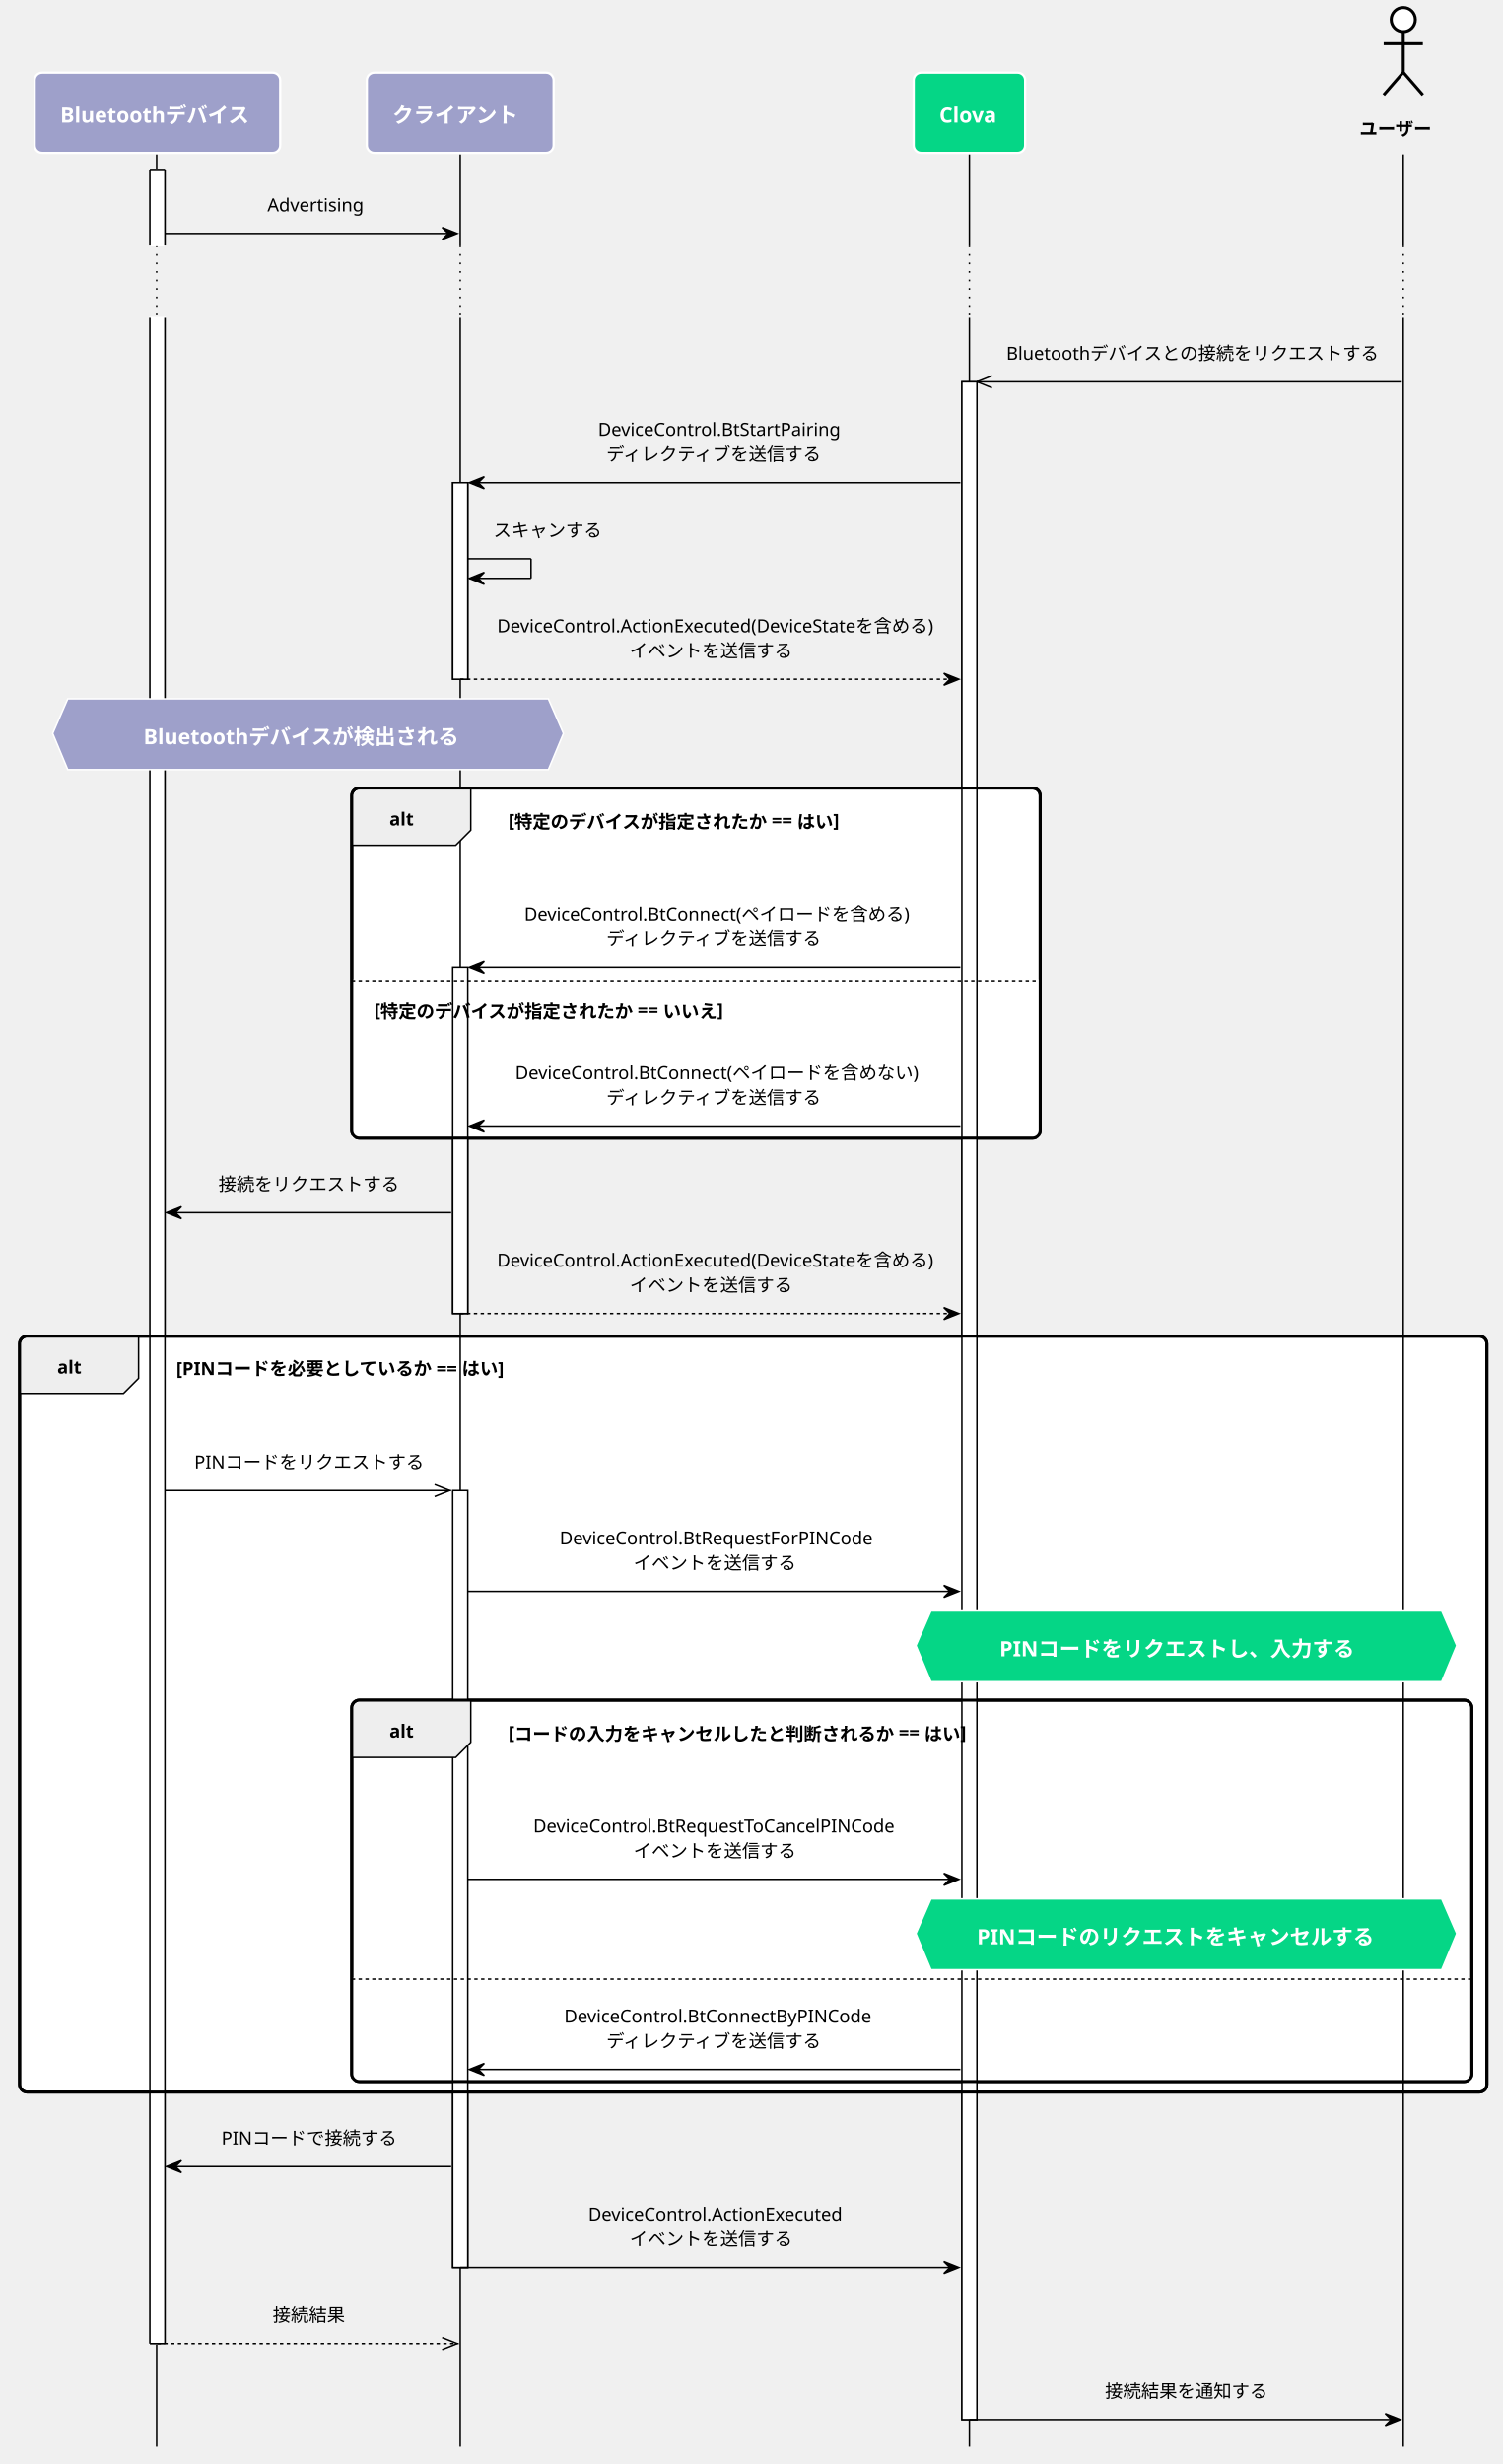
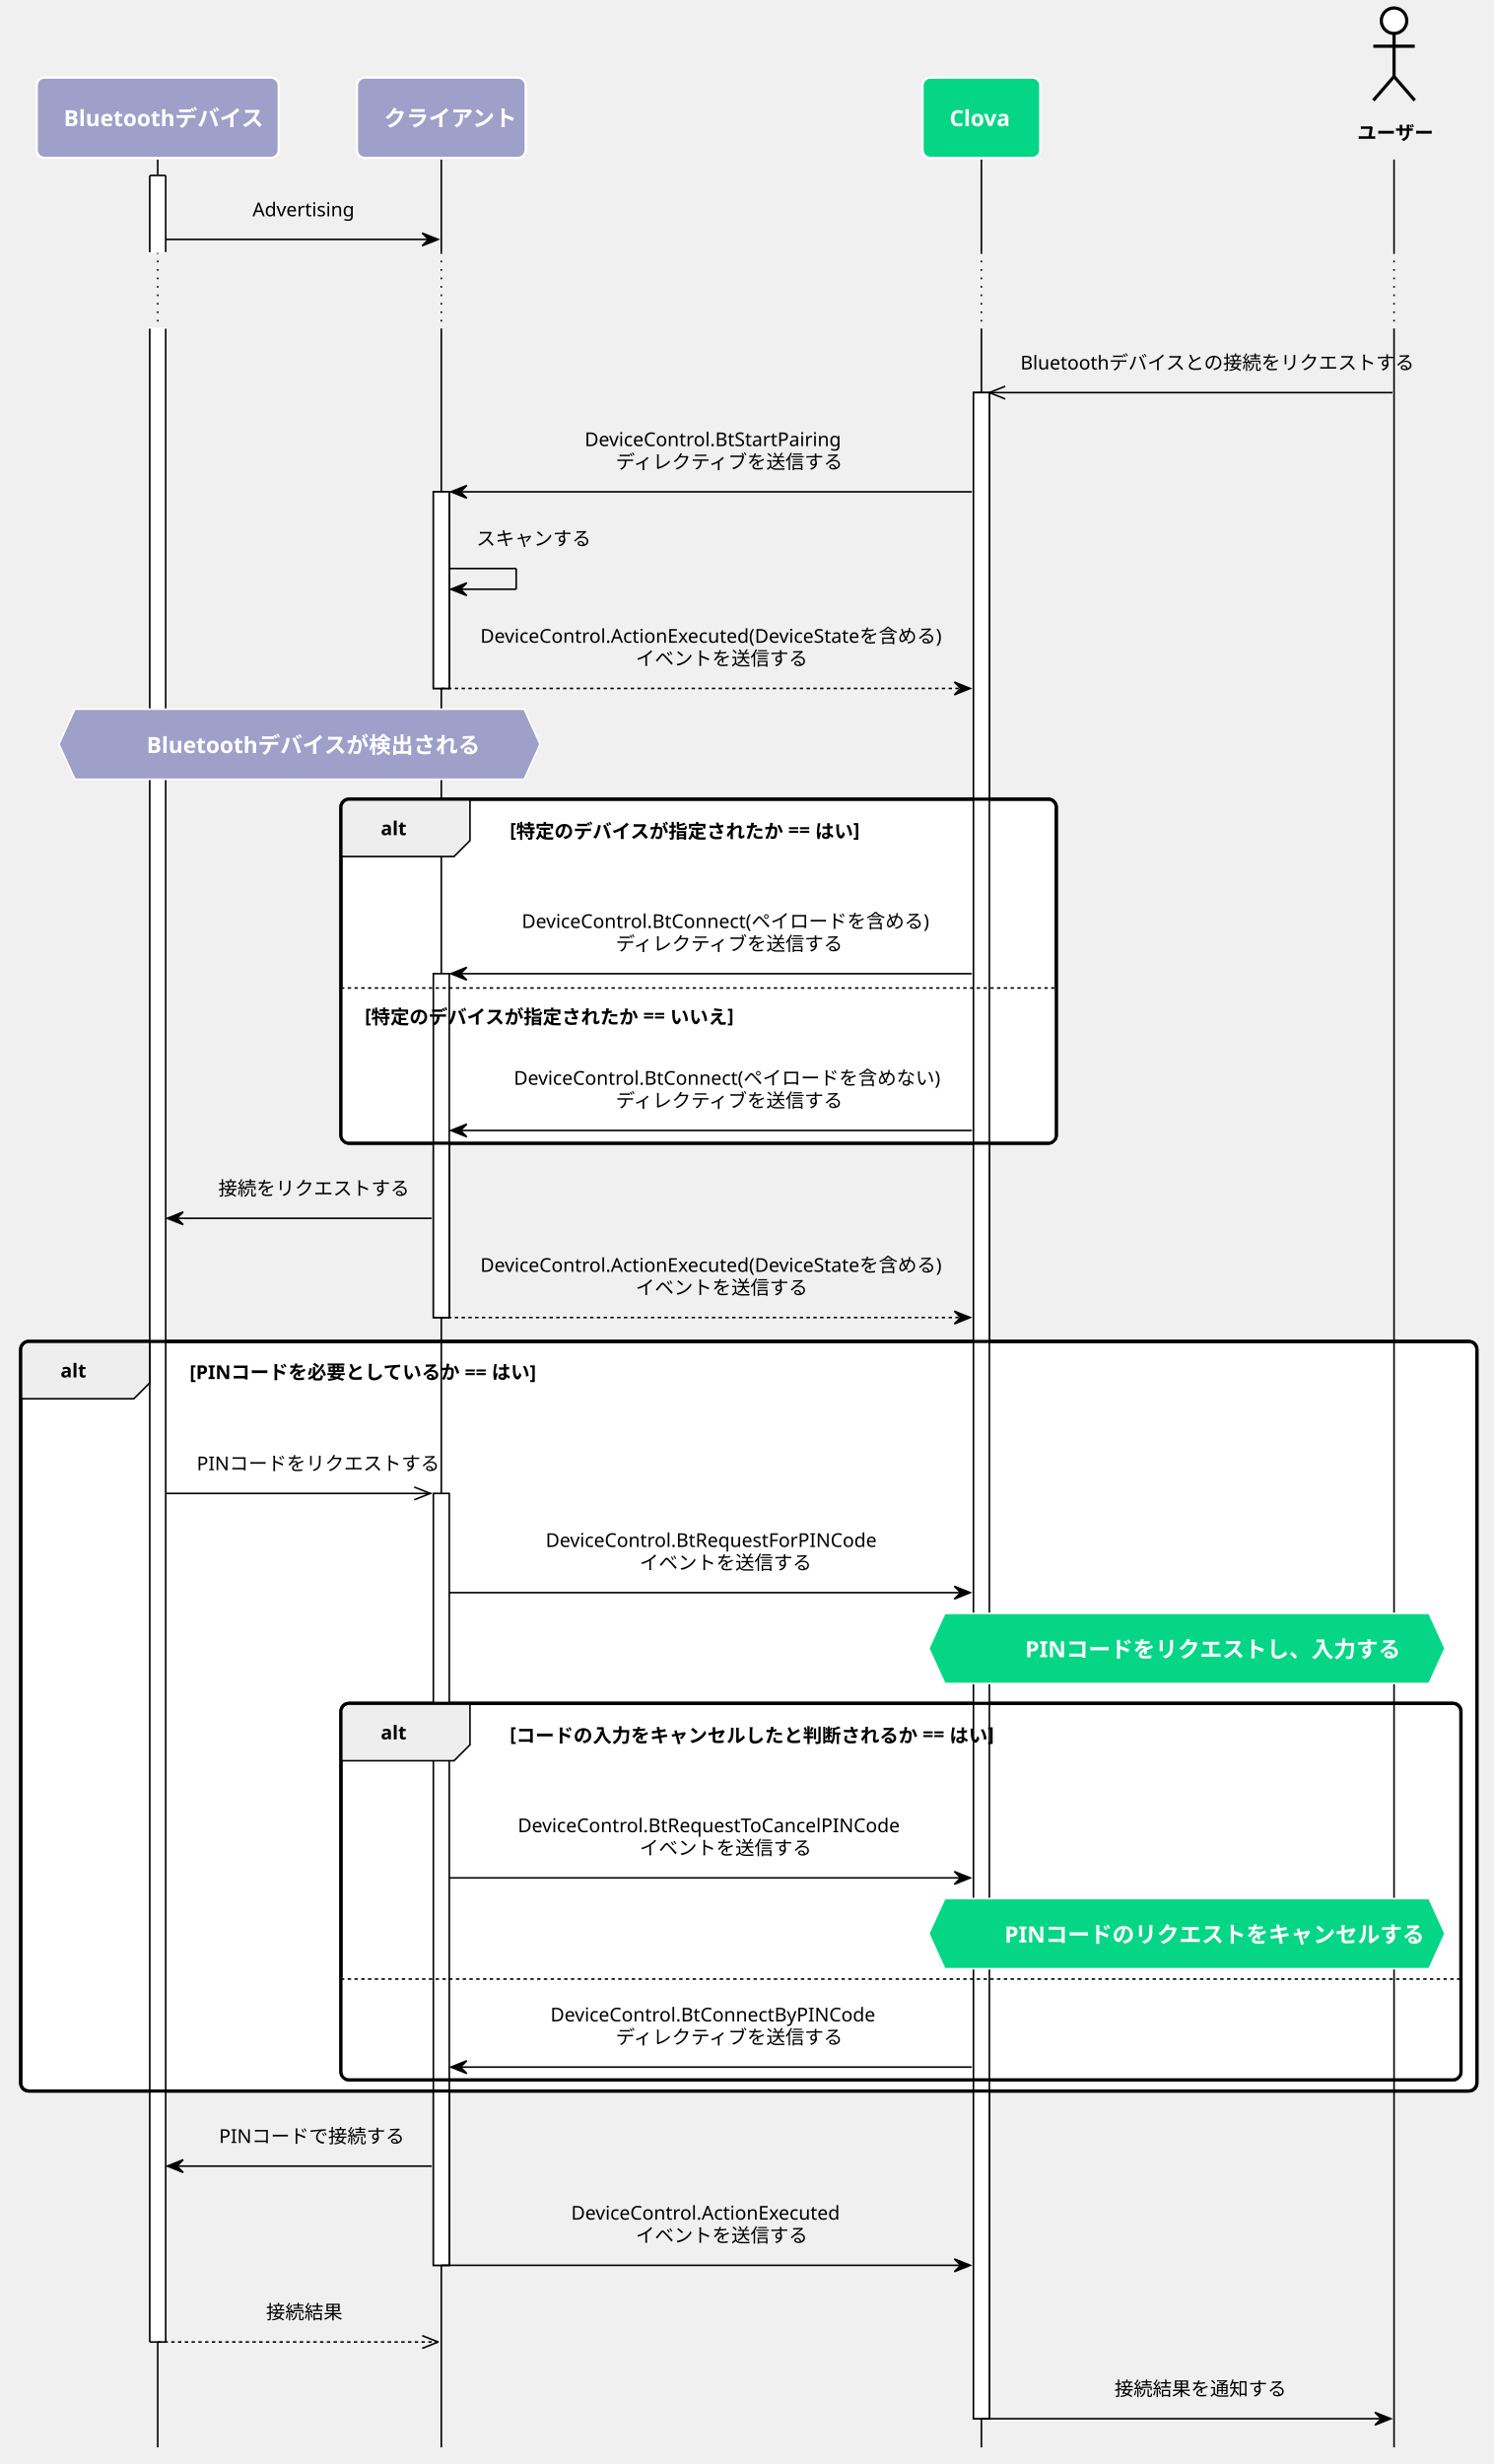
- <svg xmlns="http://www.w3.org/2000/svg" contentScriptType="application/ecmascript" contentStyleType="text/css" height="1448.37px" preserveAspectRatio="none" style="width:883px;height:1448px;" version="1.1" viewBox="0 0 883 1448" width="883.541px" zoomAndPan="magnify">
+ <svg xmlns="http://www.w3.org/2000/svg" contentScriptType="application/ecmascript" contentStyleType="text/css" height="1457.559px" preserveAspectRatio="none" style="width:883px;height:1457px;" version="1.1" viewBox="0 0 883 1457" width="883.769px" zoomAndPan="magnify">
  <defs />
  <g>
-     <rect fill="#FFFFFF" height="44.693" style="stroke: #FFFFFF; stroke-width: 0.885;" width="8.853" x="88.088" y="99.582" />
-     <line style="stroke: #000000; stroke-width: 0.885;" x1="88.088" x2="88.088" y1="99.582" y2="144.275" />
-     <line style="stroke: #000000; stroke-width: 0.885;" x1="96.942" x2="96.942" y1="99.582" y2="144.275" />
-     <line style="stroke: #000000; stroke-width: 0.885;" x1="88.088" x2="96.942" y1="99.582" y2="99.582" />
-     <rect fill="#FFFFFF" height="1190.429" style="stroke: #FFFFFF; stroke-width: 0.885;" width="8.853" x="88.088" y="186.77" />
-     <line style="stroke: #000000; stroke-width: 0.885;" x1="88.088" x2="88.088" y1="186.77" y2="1377.199" />
-     <line style="stroke: #000000; stroke-width: 0.885;" x1="96.942" x2="96.942" y1="186.77" y2="1377.199" />
-     <line style="stroke: #000000; stroke-width: 0.885;" x1="88.088" x2="96.942" y1="1377.199" y2="1377.199" />
-     <rect fill="#FFFFFF" height="115.487" style="stroke: #000000; stroke-width: 0.885;" width="8.853" x="266.036" y="283.665" />
-     <rect fill="#FFFFFF" height="203.528" style="stroke: #000000; stroke-width: 0.885;" width="8.853" x="266.036" y="568.387" />
-     <rect fill="#FFFFFF" height="456.613" style="stroke: #000000; stroke-width: 0.885;" width="8.853" x="266.036" y="875.893" />
-     <rect fill="#FFFFFF" height="1197.511" style="stroke: #000000; stroke-width: 0.885;" width="8.853" x="565.272" y="224.38" />
-     <rect fill="#FFFFFF" height="205.726" rx="4.427" ry="4.427" style="stroke: #000000; stroke-width: 1.771;" width="404.587" x="206.72" y="463.097" />
-     <rect fill="#FFFFFF" height="93.354" style="stroke: none; stroke-width: 0.885;" width="404.587" x="206.72" y="575.469" />
-     <rect fill="#FFFFFF" height="444.219" rx="4.427" ry="4.427" style="stroke: #000000; stroke-width: 1.771;" width="862.294" x="11.509" y="785.195" />
-     <rect fill="#FFFFFF" height="224.094" rx="4.427" ry="4.427" style="stroke: #000000; stroke-width: 1.771;" width="658.229" x="206.72" y="999.123" />
-     <rect fill="#FFFFFF" height="61.055" style="stroke: none; stroke-width: 0.885;" width="658.229" x="206.72" y="1162.161" />
-     <line style="stroke: #000000; stroke-width: 0.885;" x1="92.072" x2="92.072" y1="90.729" y2="144.275" />
-     <line style="stroke: #000000; stroke-width: 0.885; stroke-dasharray: 1.0,4.0;" x1="92.072" x2="92.072" y1="144.275" y2="186.77" />
-     <line style="stroke: #000000; stroke-width: 0.885;" x1="92.072" x2="92.072" y1="186.77" y2="1437.827" />
-     <line style="stroke: #000000; stroke-width: 0.885;" x1="270.463" x2="270.463" y1="90.729" y2="144.275" />
-     <line style="stroke: #000000; stroke-width: 0.885; stroke-dasharray: 1.0,4.0;" x1="270.463" x2="270.463" y1="144.275" y2="186.77" />
-     <line style="stroke: #000000; stroke-width: 0.885;" x1="270.463" x2="270.463" y1="186.77" y2="1437.827" />
-     <line style="stroke: #000000; stroke-width: 0.885;" x1="569.698" x2="569.698" y1="90.729" y2="144.275" />
-     <line style="stroke: #000000; stroke-width: 0.885; stroke-dasharray: 1.0,4.0;" x1="569.698" x2="569.698" y1="144.275" y2="186.77" />
-     <line style="stroke: #000000; stroke-width: 0.885;" x1="569.698" x2="569.698" y1="186.77" y2="1437.827" />
-     <line style="stroke: #000000; stroke-width: 0.885;" x1="824.668" x2="824.668" y1="90.729" y2="144.275" />
-     <line style="stroke: #000000; stroke-width: 0.885; stroke-dasharray: 1.0,4.0;" x1="824.668" x2="824.668" y1="144.275" y2="186.77" />
-     <line style="stroke: #000000; stroke-width: 0.885;" x1="824.668" x2="824.668" y1="186.77" y2="1437.827" />
-     <rect fill="#9EA0CA" height="47.125" rx="4.427" ry="4.427" style="stroke: #FFFFFF; stroke-width: 1.328;" width="144.306" x="20.362" y="42.719" />
-     <text fill="#FFFFFF" font-family="&quot;Malgun Gothic&quot;, sans-serif" font-size="12.394" font-weight="bold" lengthAdjust="spacingAndGlyphs" textLength="114.205" x="35.413" y="72.07">Bluetoothデバイス</text>
-     <rect fill="#9EA0CA" height="47.125" rx="4.427" ry="4.427" style="stroke: #FFFFFF; stroke-width: 1.328;" width="109.779" x="215.573" y="42.719" />
-     <text fill="#FFFFFF" font-family="&quot;Malgun Gothic&quot;, sans-serif" font-size="12.394" font-weight="bold" lengthAdjust="spacingAndGlyphs" textLength="79.678" x="230.624" y="72.07">クライアント</text>
-     <rect fill="#05D686" height="47.125" rx="4.427" ry="4.427" style="stroke: #FFFFFF; stroke-width: 1.328;" width="65.513" x="536.942" y="42.719" />
-     <text fill="#FFFFFF" font-family="&quot;Malgun Gothic&quot;, sans-serif" font-size="12.394" font-weight="bold" lengthAdjust="spacingAndGlyphs" textLength="35.413" x="551.992" y="72.07">Clova</text>
-     <text fill="#000000" font-family="&quot;Malgun Gothic&quot;, sans-serif" font-size="10.624" font-weight="bold" lengthAdjust="spacingAndGlyphs" textLength="46.036" x="798.994" y="79.541">ユーザー</text>
-     <ellipse cx="824.668" cy="11.509" fill="#FFFFFF" rx="7.082" ry="7.082" style="stroke: #000000; stroke-width: 1.771;" />
-     <path d="M824.668,18.591 L824.668,42.495 M813.159,25.674 L836.177,25.674 M824.668,42.495 L813.159,55.775 M824.668,42.495 L836.177,55.775 " fill="none" style="stroke: #000000; stroke-width: 1.771;" />
-     <rect fill="#FFFFFF" height="44.693" style="stroke: #FFFFFF; stroke-width: 0.885;" width="8.853" x="88.088" y="99.582" />
-     <line style="stroke: #000000; stroke-width: 0.885;" x1="88.088" x2="88.088" y1="99.582" y2="144.275" />
-     <line style="stroke: #000000; stroke-width: 0.885;" x1="96.942" x2="96.942" y1="99.582" y2="144.275" />
-     <line style="stroke: #000000; stroke-width: 0.885;" x1="88.088" x2="96.942" y1="99.582" y2="99.582" />
-     <rect fill="#FFFFFF" height="1190.429" style="stroke: #FFFFFF; stroke-width: 0.885;" width="8.853" x="88.088" y="186.77" />
-     <line style="stroke: #000000; stroke-width: 0.885;" x1="88.088" x2="88.088" y1="186.77" y2="1377.199" />
-     <line style="stroke: #000000; stroke-width: 0.885;" x1="96.942" x2="96.942" y1="186.77" y2="1377.199" />
-     <line style="stroke: #000000; stroke-width: 0.885;" x1="88.088" x2="96.942" y1="1377.199" y2="1377.199" />
-     <rect fill="#FFFFFF" height="115.487" style="stroke: #000000; stroke-width: 0.885;" width="8.853" x="266.036" y="283.665" />
-     <rect fill="#FFFFFF" height="203.528" style="stroke: #000000; stroke-width: 0.885;" width="8.853" x="266.036" y="568.387" />
-     <rect fill="#FFFFFF" height="456.613" style="stroke: #000000; stroke-width: 0.885;" width="8.853" x="266.036" y="875.893" />
-     <rect fill="#FFFFFF" height="1197.511" style="stroke: #000000; stroke-width: 0.885;" width="8.853" x="565.272" y="224.38" />
-     <polygon fill="#000000" points="259.839,133.651,268.692,137.192,259.839,140.733,263.38,137.192" style="stroke: #000000; stroke-width: 0.885;" />
-     <line style="stroke: #000000; stroke-width: 0.885;" x1="96.942" x2="265.151" y1="137.192" y2="137.192" />
-     <text fill="#000000" font-family="&quot;Malgun Gothic&quot;, sans-serif" font-size="10.624" lengthAdjust="spacingAndGlyphs" textLength="53.119" x="157.143" y="124.234">Advertising</text>
-     <line style="stroke: #000000; stroke-width: 0.885;" x1="574.125" x2="582.978" y1="224.38" y2="220.839" />
-     <line style="stroke: #000000; stroke-width: 0.885;" x1="574.125" x2="582.978" y1="224.38" y2="227.921" />
-     <line style="stroke: #000000; stroke-width: 0.885;" x1="574.125" x2="823.783" y1="224.38" y2="224.38" />
-     <text fill="#000000" font-family="&quot;Malgun Gothic&quot;, sans-serif" font-size="10.624" lengthAdjust="spacingAndGlyphs" textLength="216.016" x="591.388" y="211.422">Bluetoothデバイスとの接続をリクエストする</text>
-     <polygon fill="#000000" points="284.628,280.123,275.775,283.665,284.628,287.206,281.087,283.665" style="stroke: #000000; stroke-width: 0.885;" />
-     <line style="stroke: #000000; stroke-width: 0.885;" x1="279.316" x2="564.386" y1="283.665" y2="283.665" />
-     <text fill="#000000" font-family="&quot;Malgun Gothic&quot;, sans-serif" font-size="10.624" lengthAdjust="spacingAndGlyphs" textLength="137.223" x="351.469" y="256.115">DeviceControl.BtStartPairing</text>
-     <text fill="#000000" font-family="&quot;Malgun Gothic&quot;, sans-serif" font-size="10.624" lengthAdjust="spacingAndGlyphs" textLength="127.485" x="356.338" y="270.707">ディレクティブを送信する</text>
-     <line style="stroke: #000000; stroke-width: 0.885;" x1="274.889" x2="312.072" y1="328.357" y2="328.357" />
-     <line style="stroke: #000000; stroke-width: 0.885;" x1="312.072" x2="312.072" y1="328.357" y2="339.866" />
-     <line style="stroke: #000000; stroke-width: 0.885;" x1="275.775" x2="312.072" y1="339.866" y2="339.866" />
-     <polygon fill="#000000" points="284.628,336.325,275.775,339.866,284.628,343.408,281.087,339.866" style="stroke: #000000; stroke-width: 0.885;" />
-     <text fill="#000000" font-family="&quot;Malgun Gothic&quot;, sans-serif" font-size="10.624" lengthAdjust="spacingAndGlyphs" textLength="63.742" x="289.94" y="315.399">スキャンする</text>
-     <polygon fill="#000000" points="554.648,395.61,563.501,399.151,554.648,402.692,558.189,399.151" style="stroke: #000000; stroke-width: 0.885;" />
-     <line style="stroke: #000000; stroke-width: 0.885; stroke-dasharray: 2.0,2.0;" x1="270.463" x2="559.96" y1="399.151" y2="399.151" />
-     <text fill="#000000" font-family="&quot;Malgun Gothic&quot;, sans-serif" font-size="10.624" lengthAdjust="spacingAndGlyphs" textLength="251.429" x="292.153" y="371.601">DeviceControl.ActionExecuted(DeviceStateを含める)</text>
-     <text fill="#000000" font-family="&quot;Malgun Gothic&quot;, sans-serif" font-size="10.624" lengthAdjust="spacingAndGlyphs" textLength="95.614" x="370.06" y="386.193">イベントを送信する</text>
-     <polygon fill="#9EA0CA" points="39.839,410.66,322.253,410.66,331.107,431.022,322.253,452.27,39.839,452.27,30.986,431.022,39.839,410.66" style="stroke: #FFFFFF; stroke-width: 0.885;" />
-     <text fill="#FFFFFF" font-family="&quot;Malgun Gothic&quot;, sans-serif" font-size="12.394" font-weight="bold" lengthAdjust="spacingAndGlyphs" textLength="193.883" x="84.326" y="437.355">Bluetoothデバイスが検出される</text>
-     <path d="M211.147,463.097 L276.66,463.097 L276.66,487.885 L267.807,496.739 L206.72,496.739 L206.72,467.523 " fill="#EEEEEE" style="stroke: #000000; stroke-width: 0.885;" />
-     <rect fill="none" height="205.726" rx="4.427" ry="4.427" style="stroke: #000000; stroke-width: 1.771;" width="404.587" x="206.72" y="463.097" />
-     <text fill="#000000" font-family="&quot;Malgun Gothic&quot;, sans-serif" font-size="10.624" font-weight="bold" lengthAdjust="spacingAndGlyphs" textLength="12.394" x="228.853" y="485.093">alt</text>
-     <text fill="#000000" font-family="&quot;Malgun Gothic&quot;, sans-serif" font-size="10.624" font-weight="bold" lengthAdjust="spacingAndGlyphs" textLength="208.934" x="298.793" y="485.978">[特定のデバイスが指定されたか == はい]</text>
-     <polygon fill="#000000" points="284.628,564.845,275.775,568.387,284.628,571.928,281.087,568.387" style="stroke: #000000; stroke-width: 0.885;" />
-     <line style="stroke: #000000; stroke-width: 0.885;" x1="279.316" x2="564.386" y1="568.387" y2="568.387" />
-     <text fill="#000000" font-family="&quot;Malgun Gothic&quot;, sans-serif" font-size="10.624" lengthAdjust="spacingAndGlyphs" textLength="223.984" x="308.089" y="540.837">DeviceControl.BtConnect(ペイロードを含める)</text>
-     <text fill="#000000" font-family="&quot;Malgun Gothic&quot;, sans-serif" font-size="10.624" lengthAdjust="spacingAndGlyphs" textLength="127.485" x="356.338" y="555.429">ディレクティブを送信する</text>
-     <line style="stroke: #000000; stroke-width: 0.885; stroke-dasharray: 2.0,2.0;" x1="206.72" x2="611.308" y1="576.355" y2="576.355" />
-     <text fill="#000000" font-family="&quot;Malgun Gothic&quot;, sans-serif" font-size="10.624" font-weight="bold" lengthAdjust="spacingAndGlyphs" textLength="220.443" x="220" y="597.465">[特定のデバイスが指定されたか == いいえ]</text>
-     <polygon fill="#000000" points="284.628,658.199,275.775,661.74,284.628,665.282,281.087,661.74" style="stroke: #000000; stroke-width: 0.885;" />
-     <line style="stroke: #000000; stroke-width: 0.885;" x1="279.316" x2="564.386" y1="661.74" y2="661.74" />
-     <text fill="#000000" font-family="&quot;Malgun Gothic&quot;, sans-serif" font-size="10.624" lengthAdjust="spacingAndGlyphs" textLength="234.608" x="302.777" y="634.19">DeviceControl.BtConnect(ペイロードを含めない)</text>
-     <text fill="#000000" font-family="&quot;Malgun Gothic&quot;, sans-serif" font-size="10.624" lengthAdjust="spacingAndGlyphs" textLength="127.485" x="356.338" y="648.782">ディレクティブを送信する</text>
-     <polygon fill="#000000" points="106.68,709.089,97.827,712.63,106.68,716.172,103.139,712.63" style="stroke: #000000; stroke-width: 0.885;" />
-     <line style="stroke: #000000; stroke-width: 0.885;" x1="101.368" x2="265.151" y1="712.63" y2="712.63" />
-     <text fill="#000000" font-family="&quot;Malgun Gothic&quot;, sans-serif" font-size="10.624" lengthAdjust="spacingAndGlyphs" textLength="106.237" x="128.37" y="699.672">接続をリクエストする</text>
-     <polygon fill="#000000" points="554.648,768.374,563.501,771.915,554.648,775.456,558.189,771.915" style="stroke: #000000; stroke-width: 0.885;" />
-     <line style="stroke: #000000; stroke-width: 0.885; stroke-dasharray: 2.0,2.0;" x1="270.463" x2="559.96" y1="771.915" y2="771.915" />
-     <text fill="#000000" font-family="&quot;Malgun Gothic&quot;, sans-serif" font-size="10.624" lengthAdjust="spacingAndGlyphs" textLength="251.429" x="292.153" y="744.365">DeviceControl.ActionExecuted(DeviceStateを含める)</text>
-     <text fill="#000000" font-family="&quot;Malgun Gothic&quot;, sans-serif" font-size="10.624" lengthAdjust="spacingAndGlyphs" textLength="95.614" x="370.06" y="758.957">イベントを送信する</text>
-     <path d="M15.936,785.195 L81.449,785.195 L81.449,809.983 L72.596,818.837 L11.509,818.837 L11.509,789.621 " fill="#EEEEEE" style="stroke: #000000; stroke-width: 0.885;" />
-     <rect fill="none" height="444.219" rx="4.427" ry="4.427" style="stroke: #000000; stroke-width: 1.771;" width="862.294" x="11.509" y="785.195" />
-     <text fill="#000000" font-family="&quot;Malgun Gothic&quot;, sans-serif" font-size="10.624" font-weight="bold" lengthAdjust="spacingAndGlyphs" textLength="12.394" x="33.642" y="807.191">alt</text>
-     <text fill="#000000" font-family="&quot;Malgun Gothic&quot;, sans-serif" font-size="10.624" font-weight="bold" lengthAdjust="spacingAndGlyphs" textLength="202.736" x="103.582" y="808.076">[PINコードを必要としているか == はい]</text>
-     <line style="stroke: #000000; stroke-width: 0.885;" x1="264.266" x2="255.412" y1="875.893" y2="872.351" />
-     <line style="stroke: #000000; stroke-width: 0.885;" x1="264.266" x2="255.412" y1="875.893" y2="879.434" />
-     <line style="stroke: #000000; stroke-width: 0.885;" x1="96.942" x2="265.151" y1="875.893" y2="875.893" />
-     <text fill="#000000" font-family="&quot;Malgun Gothic&quot;, sans-serif" font-size="10.624" lengthAdjust="spacingAndGlyphs" textLength="134.567" x="114.205" y="862.934">PINコードをリクエストする</text>
-     <polygon fill="#000000" points="554.648,931.636,563.501,935.177,554.648,938.718,558.189,935.177" style="stroke: #000000; stroke-width: 0.885;" />
-     <line style="stroke: #000000; stroke-width: 0.885;" x1="274.889" x2="559.96" y1="935.177" y2="935.177" />
-     <text fill="#000000" font-family="&quot;Malgun Gothic&quot;, sans-serif" font-size="10.624" lengthAdjust="spacingAndGlyphs" textLength="182.374" x="328.893" y="907.627">DeviceControl.BtRequestForPINCode</text>
-     <text fill="#000000" font-family="&quot;Malgun Gothic&quot;, sans-serif" font-size="10.624" lengthAdjust="spacingAndGlyphs" textLength="95.614" x="372.274" y="922.219">イベントを送信する</text>
-     <polygon fill="#05D686" points="547.123,946.686,847.244,946.686,856.097,967.048,847.244,988.296,547.123,988.296,538.27,967.048,547.123,946.686" style="stroke: #FFFFFF; stroke-width: 0.885;" />
-     <text fill="#FFFFFF" font-family="&quot;Malgun Gothic&quot;, sans-serif" font-size="12.394" font-weight="bold" lengthAdjust="spacingAndGlyphs" textLength="219.557" x="587.404" y="973.381">PINコードをリクエストし、入力する</text>
-     <path d="M211.147,999.123 L276.66,999.123 L276.66,1023.912 L267.807,1032.765 L206.72,1032.765 L206.72,1003.549 " fill="#EEEEEE" style="stroke: #000000; stroke-width: 0.885;" />
-     <rect fill="none" height="224.094" rx="4.427" ry="4.427" style="stroke: #000000; stroke-width: 1.771;" width="658.229" x="206.72" y="999.123" />
-     <text fill="#000000" font-family="&quot;Malgun Gothic&quot;, sans-serif" font-size="10.624" font-weight="bold" lengthAdjust="spacingAndGlyphs" textLength="12.394" x="228.853" y="1021.119">alt</text>
-     <text fill="#000000" font-family="&quot;Malgun Gothic&quot;, sans-serif" font-size="10.624" font-weight="bold" lengthAdjust="spacingAndGlyphs" textLength="289.497" x="298.793" y="1022.004">[コードの入力をキャンセルしたと判断されるか == はい]</text>
-     <polygon fill="#000000" points="554.648,1100.871,563.501,1104.413,554.648,1107.954,558.189,1104.413" style="stroke: #000000; stroke-width: 0.885;" />
-     <line style="stroke: #000000; stroke-width: 0.885;" x1="274.889" x2="559.96" y1="1104.413" y2="1104.413" />
-     <text fill="#000000" font-family="&quot;Malgun Gothic&quot;, sans-serif" font-size="10.624" lengthAdjust="spacingAndGlyphs" textLength="213.36" x="313.4" y="1076.863">DeviceControl.BtRequestToCancelPINCode</text>
-     <text fill="#000000" font-family="&quot;Malgun Gothic&quot;, sans-serif" font-size="10.624" lengthAdjust="spacingAndGlyphs" textLength="95.614" x="372.274" y="1091.455">イベントを送信する</text>
-     <polygon fill="#05D686" points="547.123,1115.922,847.244,1115.922,856.097,1136.284,847.244,1157.531,547.123,1157.531,538.27,1136.284,547.123,1115.922" style="stroke: #FFFFFF; stroke-width: 0.885;" />
-     <text fill="#FFFFFF" font-family="&quot;Malgun Gothic&quot;, sans-serif" font-size="12.394" font-weight="bold" lengthAdjust="spacingAndGlyphs" textLength="246.117" x="574.125" y="1142.617">PINコードのリクエストをキャンセルする</text>
-     <line style="stroke: #000000; stroke-width: 0.885; stroke-dasharray: 2.0,2.0;" x1="206.72" x2="864.95" y1="1163.046" y2="1163.046" />
-     <polygon fill="#000000" points="284.628,1212.593,275.775,1216.134,284.628,1219.675,281.087,1216.134" style="stroke: #000000; stroke-width: 0.885;" />
-     <line style="stroke: #000000; stroke-width: 0.885;" x1="279.316" x2="564.386" y1="1216.134" y2="1216.134" />
-     <text fill="#000000" font-family="&quot;Malgun Gothic&quot;, sans-serif" font-size="10.624" lengthAdjust="spacingAndGlyphs" textLength="177.062" x="331.549" y="1188.584">DeviceControl.BtConnectByPINCode</text>
-     <text fill="#000000" font-family="&quot;Malgun Gothic&quot;, sans-serif" font-size="10.624" lengthAdjust="spacingAndGlyphs" textLength="127.485" x="356.338" y="1203.176">ディレクティブを送信する</text>
-     <polygon fill="#000000" points="106.68,1269.68,97.827,1273.221,106.68,1276.762,103.139,1273.221" style="stroke: #000000; stroke-width: 0.885;" />
-     <line style="stroke: #000000; stroke-width: 0.885;" x1="101.368" x2="265.151" y1="1273.221" y2="1273.221" />
-     <text fill="#000000" font-family="&quot;Malgun Gothic&quot;, sans-serif" font-size="10.624" lengthAdjust="spacingAndGlyphs" textLength="102.696" x="130.141" y="1260.263">PINコードで接続する</text>
-     <polygon fill="#000000" points="554.648,1328.965,563.501,1332.506,554.648,1336.047,558.189,1332.506" style="stroke: #000000; stroke-width: 0.885;" />
-     <line style="stroke: #000000; stroke-width: 0.885;" x1="270.463" x2="559.96" y1="1332.506" y2="1332.506" />
-     <text fill="#000000" font-family="&quot;Malgun Gothic&quot;, sans-serif" font-size="10.624" lengthAdjust="spacingAndGlyphs" textLength="144.306" x="345.714" y="1304.956">DeviceControl.ActionExecuted</text>
-     <text fill="#000000" font-family="&quot;Malgun Gothic&quot;, sans-serif" font-size="10.624" lengthAdjust="spacingAndGlyphs" textLength="95.614" x="370.06" y="1319.548">イベントを送信する</text>
-     <line style="stroke: #000000; stroke-width: 0.885;" x1="268.692" x2="259.839" y1="1377.199" y2="1373.657" />
-     <line style="stroke: #000000; stroke-width: 0.885;" x1="268.692" x2="259.839" y1="1377.199" y2="1380.74" />
-     <line style="stroke: #000000; stroke-width: 0.885; stroke-dasharray: 2.0,2.0;" x1="92.515" x2="269.577" y1="1377.199" y2="1377.199" />
-     <text fill="#000000" font-family="&quot;Malgun Gothic&quot;, sans-serif" font-size="10.624" lengthAdjust="spacingAndGlyphs" textLength="42.495" x="160.241" y="1364.241">接続結果</text>
-     <polygon fill="#000000" points="814.044,1418.35,822.897,1421.891,814.044,1425.432,817.586,1421.891" style="stroke: #000000; stroke-width: 0.885;" />
-     <line style="stroke: #000000; stroke-width: 0.885;" x1="569.698" x2="819.356" y1="1421.891" y2="1421.891" />
-     <text fill="#000000" font-family="&quot;Malgun Gothic&quot;, sans-serif" font-size="10.624" lengthAdjust="spacingAndGlyphs" textLength="95.614" x="649.376" y="1408.933">接続結果を通知する</text>
+     <rect fill="#FFFFFF" height="45.35" style="stroke: #FFFFFF; stroke-width: 0.942;" width="9.422" x="88.565" y="103.765" />
+     <line style="stroke: #000000; stroke-width: 0.942;" x1="88.565" x2="88.565" y1="103.765" y2="149.115" />
+     <line style="stroke: #000000; stroke-width: 0.942;" x1="97.987" x2="97.987" y1="103.765" y2="149.115" />
+     <line style="stroke: #000000; stroke-width: 0.942;" x1="88.565" x2="97.987" y1="103.765" y2="103.765" />
+     <rect fill="#FFFFFF" height="1190.527" style="stroke: #FFFFFF; stroke-width: 0.942;" width="9.422" x="88.565" y="194.34" />
+     <line style="stroke: #000000; stroke-width: 0.942;" x1="88.565" x2="88.565" y1="194.34" y2="1384.867" />
+     <line style="stroke: #000000; stroke-width: 0.942;" x1="97.987" x2="97.987" y1="194.34" y2="1384.867" />
+     <line style="stroke: #000000; stroke-width: 0.942;" x1="88.565" x2="97.987" y1="1384.867" y2="1384.867" />
+     <rect fill="#FFFFFF" height="116.264" style="stroke: #000000; stroke-width: 0.942;" width="9.422" x="256.274" y="290.818" />
+     <rect fill="#FFFFFF" height="203.32" style="stroke: #000000; stroke-width: 0.942;" width="9.422" x="256.274" y="575.752" />
+     <rect fill="#FFFFFF" height="456.429" style="stroke: #000000; stroke-width: 0.942;" width="9.422" x="256.274" y="883.088" />
+     <rect fill="#FFFFFF" height="1198.064" style="stroke: #000000; stroke-width: 0.942;" width="9.422" x="575.674" y="232.153" />
+     <rect fill="#FFFFFF" height="203.446" rx="4.711" ry="4.711" style="stroke: #000000; stroke-width: 1.884;" width="423.041" x="201.627" y="472.553" />
+     <rect fill="#FFFFFF" height="92.709" style="stroke: none; stroke-width: 0.942;" width="423.041" x="201.627" y="583.289" />
+     <rect fill="#FFFFFF" height="443.239" rx="4.711" ry="4.711" style="stroke: #000000; stroke-width: 1.884;" width="861.156" x="12.248" y="793.205" />
+     <rect fill="#FFFFFF" height="222.624" rx="4.711" ry="4.711" style="stroke: #000000; stroke-width: 1.884;" width="662.356" x="201.627" y="1007.224" />
+     <rect fill="#FFFFFF" height="60.55" style="stroke: none; stroke-width: 0.942;" width="662.356" x="201.627" y="1169.298" />
+     <line style="stroke: #000000; stroke-width: 0.942;" x1="93.276" x2="93.276" y1="94.344" y2="149.115" />
+     <line style="stroke: #000000; stroke-width: 0.942; stroke-dasharray: 1.0,4.0;" x1="93.276" x2="93.276" y1="149.115" y2="194.34" />
+     <line style="stroke: #000000; stroke-width: 0.942;" x1="93.276" x2="93.276" y1="194.34" y2="1447.177" />
+     <line style="stroke: #000000; stroke-width: 0.942;" x1="260.985" x2="260.985" y1="94.344" y2="149.115" />
+     <line style="stroke: #000000; stroke-width: 0.942; stroke-dasharray: 1.0,4.0;" x1="260.985" x2="260.985" y1="149.115" y2="194.34" />
+     <line style="stroke: #000000; stroke-width: 0.942;" x1="260.985" x2="260.985" y1="194.34" y2="1447.177" />
+     <line style="stroke: #000000; stroke-width: 0.942;" x1="580.385" x2="580.385" y1="94.344" y2="149.115" />
+     <line style="stroke: #000000; stroke-width: 0.942; stroke-dasharray: 1.0,4.0;" x1="580.385" x2="580.385" y1="149.115" y2="194.34" />
+     <line style="stroke: #000000; stroke-width: 0.942;" x1="580.385" x2="580.385" y1="194.34" y2="1447.177" />
+     <line style="stroke: #000000; stroke-width: 0.942;" x1="824.411" x2="824.411" y1="94.344" y2="149.115" />
+     <line style="stroke: #000000; stroke-width: 0.942; stroke-dasharray: 1.0,4.0;" x1="824.411" x2="824.411" y1="149.115" y2="194.34" />
+     <line style="stroke: #000000; stroke-width: 0.942;" x1="824.411" x2="824.411" y1="194.34" y2="1447.177" />
+     <rect fill="#9EA0CA" height="47.569" rx="4.711" ry="4.711" style="stroke: #FFFFFF; stroke-width: 1.413;" width="143.212" x="21.67" y="45.832" />
+     <text fill="#FFFFFF" font-family="&quot;Malgun Gothic&quot;, sans-serif" font-size="13.191" font-weight="bold" lengthAdjust="spacingAndGlyphs" textLength="111.178" x="37.687" y="74.602">Bluetoothデバイス</text>
+     <rect fill="#9EA0CA" height="47.569" rx="4.711" ry="4.711" style="stroke: #FFFFFF; stroke-width: 1.413;" width="99.871" x="211.049" y="45.832" />
+     <text fill="#FFFFFF" font-family="&quot;Malgun Gothic&quot;, sans-serif" font-size="13.191" font-weight="bold" lengthAdjust="spacingAndGlyphs" textLength="67.837" x="227.066" y="74.602">クライアント</text>
+     <rect fill="#05D686" height="47.569" rx="4.711" ry="4.711" style="stroke: #FFFFFF; stroke-width: 1.413;" width="69.722" x="545.525" y="45.832" />
+     <text fill="#FFFFFF" font-family="&quot;Malgun Gothic&quot;, sans-serif" font-size="13.191" font-weight="bold" lengthAdjust="spacingAndGlyphs" textLength="37.687" x="561.542" y="74.602">Clova</text>
+     <text fill="#000000" font-family="&quot;Malgun Gothic&quot;, sans-serif" font-size="11.306" font-weight="bold" lengthAdjust="spacingAndGlyphs" textLength="37.687" x="802.741" y="82.537">ユーザー</text>
+     <ellipse cx="824.411" cy="12.248" fill="#FFFFFF" rx="7.537" ry="7.537" style="stroke: #000000; stroke-width: 1.884;" />
+     <path d="M824.411,19.786 L824.411,45.225 M812.163,27.323 L836.659,27.323 M824.411,45.225 L812.163,59.358 M824.411,45.225 L836.659,59.358 " fill="none" style="stroke: #000000; stroke-width: 1.884;" />
+     <rect fill="#FFFFFF" height="45.35" style="stroke: #FFFFFF; stroke-width: 0.942;" width="9.422" x="88.565" y="103.765" />
+     <line style="stroke: #000000; stroke-width: 0.942;" x1="88.565" x2="88.565" y1="103.765" y2="149.115" />
+     <line style="stroke: #000000; stroke-width: 0.942;" x1="97.987" x2="97.987" y1="103.765" y2="149.115" />
+     <line style="stroke: #000000; stroke-width: 0.942;" x1="88.565" x2="97.987" y1="103.765" y2="103.765" />
+     <rect fill="#FFFFFF" height="1190.527" style="stroke: #FFFFFF; stroke-width: 0.942;" width="9.422" x="88.565" y="194.34" />
+     <line style="stroke: #000000; stroke-width: 0.942;" x1="88.565" x2="88.565" y1="194.34" y2="1384.867" />
+     <line style="stroke: #000000; stroke-width: 0.942;" x1="97.987" x2="97.987" y1="194.34" y2="1384.867" />
+     <line style="stroke: #000000; stroke-width: 0.942;" x1="88.565" x2="97.987" y1="1384.867" y2="1384.867" />
+     <rect fill="#FFFFFF" height="116.264" style="stroke: #000000; stroke-width: 0.942;" width="9.422" x="256.274" y="290.818" />
+     <rect fill="#FFFFFF" height="203.32" style="stroke: #000000; stroke-width: 0.942;" width="9.422" x="256.274" y="575.752" />
+     <rect fill="#FFFFFF" height="456.429" style="stroke: #000000; stroke-width: 0.942;" width="9.422" x="256.274" y="883.088" />
+     <rect fill="#FFFFFF" height="1198.064" style="stroke: #000000; stroke-width: 0.942;" width="9.422" x="575.674" y="232.153" />
+     <polygon fill="#000000" points="249.679,137.809,259.101,141.578,249.679,145.347,253.447,141.578" style="stroke: #000000; stroke-width: 0.942;" />
+     <line style="stroke: #000000; stroke-width: 0.942;" x1="97.987" x2="255.332" y1="141.578" y2="141.578" />
+     <text fill="#000000" font-family="&quot;Malgun Gothic&quot;, sans-serif" font-size="11.306" lengthAdjust="spacingAndGlyphs" textLength="60.3" x="149.336" y="127.887">Advertising</text>
+     <line style="stroke: #000000; stroke-width: 0.942;" x1="585.096" x2="594.518" y1="232.153" y2="228.384" />
+     <line style="stroke: #000000; stroke-width: 0.942;" x1="585.096" x2="594.518" y1="232.153" y2="235.921" />
+     <line style="stroke: #000000; stroke-width: 0.942;" x1="585.096" x2="823.469" y1="232.153" y2="232.153" />
+     <text fill="#000000" font-family="&quot;Malgun Gothic&quot;, sans-serif" font-size="11.306" lengthAdjust="spacingAndGlyphs" textLength="202.57" x="603.469" y="218.462">Bluetoothデバイスとの接続をリクエストする</text>
+     <polygon fill="#000000" points="276.06,287.05,266.638,290.818,276.06,294.587,272.291,290.818" style="stroke: #000000; stroke-width: 0.942;" />
+     <line style="stroke: #000000; stroke-width: 0.942;" x1="270.407" x2="574.732" y1="290.818" y2="290.818" />
+     <text fill="#000000" font-family="&quot;Malgun Gothic&quot;, sans-serif" font-size="11.306" lengthAdjust="spacingAndGlyphs" textLength="149.807" x="345.782" y="263.812">DeviceControl.BtStartPairing</text>
+     <text fill="#000000" font-family="&quot;Malgun Gothic&quot;, sans-serif" font-size="11.306" lengthAdjust="spacingAndGlyphs" textLength="113.062" x="364.154" y="277.127">ディレクティブを送信する</text>
+     <line style="stroke: #000000; stroke-width: 0.942;" x1="265.696" x2="305.268" y1="336.168" y2="336.168" />
+     <line style="stroke: #000000; stroke-width: 0.942;" x1="305.268" x2="305.268" y1="336.168" y2="348.417" />
+     <line style="stroke: #000000; stroke-width: 0.942;" x1="266.638" x2="305.268" y1="348.417" y2="348.417" />
+     <polygon fill="#000000" points="276.06,344.648,266.638,348.417,276.06,352.185,272.291,348.417" style="stroke: #000000; stroke-width: 0.942;" />
+     <text fill="#000000" font-family="&quot;Malgun Gothic&quot;, sans-serif" font-size="11.306" lengthAdjust="spacingAndGlyphs" textLength="56.531" x="281.713" y="322.477">スキャンする</text>
+     <polygon fill="#000000" points="564.368,403.314,573.79,407.082,564.368,410.851,568.137,407.082" style="stroke: #000000; stroke-width: 0.942;" />
+     <line style="stroke: #000000; stroke-width: 0.942; stroke-dasharray: 2.0,2.0;" x1="260.985" x2="570.021" y1="407.082" y2="407.082" />
+     <text fill="#000000" font-family="&quot;Malgun Gothic&quot;, sans-serif" font-size="11.306" lengthAdjust="spacingAndGlyphs" textLength="268.522" x="284.068" y="380.076">DeviceControl.ActionExecuted(DeviceStateを含める)</text>
+     <text fill="#000000" font-family="&quot;Malgun Gothic&quot;, sans-serif" font-size="11.306" lengthAdjust="spacingAndGlyphs" textLength="84.797" x="375.932" y="393.391">イベントを送信する</text>
+     <polygon fill="#9EA0CA" points="44.283,419.331,309.979,419.331,319.4,440.059,309.979,460.787,44.283,460.787,34.861,440.059,44.283,419.331" style="stroke: #FFFFFF; stroke-width: 0.942;" />
+     <text fill="#FFFFFF" font-family="&quot;Malgun Gothic&quot;, sans-serif" font-size="13.191" font-weight="bold" lengthAdjust="spacingAndGlyphs" textLength="180.899" x="86.681" y="445.274">Bluetoothデバイスが検出される</text>
+     <path d="M206.338,472.553 L277.944,472.553 L277.944,497.05 L268.522,506.472 L201.627,506.472 L201.627,477.264 " fill="#EEEEEE" style="stroke: #000000; stroke-width: 0.942;" />
+     <rect fill="none" height="203.446" rx="4.711" ry="4.711" style="stroke: #000000; stroke-width: 1.884;" width="423.041" x="201.627" y="472.553" />
+     <text fill="#000000" font-family="&quot;Malgun Gothic&quot;, sans-serif" font-size="11.306" font-weight="bold" lengthAdjust="spacingAndGlyphs" textLength="15.075" x="225.182" y="493.848">alt</text>
+     <text fill="#000000" font-family="&quot;Malgun Gothic&quot;, sans-serif" font-size="11.306" font-weight="bold" lengthAdjust="spacingAndGlyphs" textLength="184.668" x="301.499" y="494.79">[特定のデバイスが指定されたか == はい]</text>
+     <polygon fill="#000000" points="276.06,571.983,266.638,575.752,276.06,579.52,272.291,575.752" style="stroke: #000000; stroke-width: 0.942;" />
+     <line style="stroke: #000000; stroke-width: 0.942;" x1="270.407" x2="574.732" y1="575.752" y2="575.752" />
+     <text fill="#000000" font-family="&quot;Malgun Gothic&quot;, sans-serif" font-size="11.306" lengthAdjust="spacingAndGlyphs" textLength="224.24" x="308.565" y="548.745">DeviceControl.BtConnect(ペイロードを含める)</text>
+     <text fill="#000000" font-family="&quot;Malgun Gothic&quot;, sans-serif" font-size="11.306" lengthAdjust="spacingAndGlyphs" textLength="113.062" x="364.154" y="562.061">ディレクティブを送信する</text>
+     <line style="stroke: #000000; stroke-width: 0.942; stroke-dasharray: 2.0,2.0;" x1="201.627" x2="624.668" y1="584.231" y2="584.231" />
+     <text fill="#000000" font-family="&quot;Malgun Gothic&quot;, sans-serif" font-size="11.306" font-weight="bold" lengthAdjust="spacingAndGlyphs" textLength="194.09" x="215.76" y="604.584">[特定のデバイスが指定されたか == いいえ]</text>
+     <polygon fill="#000000" points="276.06,664.692,266.638,668.461,276.06,672.23,272.291,668.461" style="stroke: #000000; stroke-width: 0.942;" />
+     <line style="stroke: #000000; stroke-width: 0.942;" x1="270.407" x2="574.732" y1="668.461" y2="668.461" />
+     <text fill="#000000" font-family="&quot;Malgun Gothic&quot;, sans-serif" font-size="11.306" lengthAdjust="spacingAndGlyphs" textLength="233.662" x="303.854" y="641.454">DeviceControl.BtConnect(ペイロードを含めない)</text>
+     <text fill="#000000" font-family="&quot;Malgun Gothic&quot;, sans-serif" font-size="11.306" lengthAdjust="spacingAndGlyphs" textLength="113.062" x="364.154" y="654.77">ディレクティブを送信する</text>
+     <polygon fill="#000000" points="108.351,716.638,98.929,720.407,108.351,724.175,104.582,720.407" style="stroke: #000000; stroke-width: 0.942;" />
+     <line style="stroke: #000000; stroke-width: 0.942;" x1="102.698" x2="255.332" y1="720.407" y2="720.407" />
+     <text fill="#000000" font-family="&quot;Malgun Gothic&quot;, sans-serif" font-size="11.306" lengthAdjust="spacingAndGlyphs" textLength="96.103" x="129.079" y="706.715">接続をリクエストする</text>
+     <polygon fill="#000000" points="564.368,775.303,573.79,779.072,564.368,782.841,568.137,779.072" style="stroke: #000000; stroke-width: 0.942;" />
+     <line style="stroke: #000000; stroke-width: 0.942; stroke-dasharray: 2.0,2.0;" x1="260.985" x2="570.021" y1="779.072" y2="779.072" />
+     <text fill="#000000" font-family="&quot;Malgun Gothic&quot;, sans-serif" font-size="11.306" lengthAdjust="spacingAndGlyphs" textLength="268.522" x="284.068" y="752.065">DeviceControl.ActionExecuted(DeviceStateを含める)</text>
+     <text fill="#000000" font-family="&quot;Malgun Gothic&quot;, sans-serif" font-size="11.306" lengthAdjust="spacingAndGlyphs" textLength="84.797" x="375.932" y="765.381">イベントを送信する</text>
+     <path d="M16.959,793.205 L88.565,793.205 L88.565,817.702 L79.144,827.124 L12.248,827.124 L12.248,797.916 " fill="#EEEEEE" style="stroke: #000000; stroke-width: 0.942;" />
+     <rect fill="none" height="443.239" rx="4.711" ry="4.711" style="stroke: #000000; stroke-width: 1.884;" width="861.156" x="12.248" y="793.205" />
+     <text fill="#000000" font-family="&quot;Malgun Gothic&quot;, sans-serif" font-size="11.306" font-weight="bold" lengthAdjust="spacingAndGlyphs" textLength="15.075" x="35.803" y="814.5">alt</text>
+     <text fill="#000000" font-family="&quot;Malgun Gothic&quot;, sans-serif" font-size="11.306" font-weight="bold" lengthAdjust="spacingAndGlyphs" textLength="184.668" x="112.12" y="815.442">[PINコードを必要としているか == はい]</text>
+     <line style="stroke: #000000; stroke-width: 0.942;" x1="254.39" x2="244.968" y1="883.088" y2="879.319" />
+     <line style="stroke: #000000; stroke-width: 0.942;" x1="254.39" x2="244.968" y1="883.088" y2="886.857" />
+     <line style="stroke: #000000; stroke-width: 0.942;" x1="97.987" x2="255.332" y1="883.088" y2="883.088" />
+     <text fill="#000000" font-family="&quot;Malgun Gothic&quot;, sans-serif" font-size="11.306" lengthAdjust="spacingAndGlyphs" textLength="121.542" x="116.36" y="869.397">PINコードをリクエストする</text>
+     <polygon fill="#000000" points="564.368,937.985,573.79,941.754,564.368,945.522,568.137,941.754" style="stroke: #000000; stroke-width: 0.942;" />
+     <line style="stroke: #000000; stroke-width: 0.942;" x1="265.696" x2="570.021" y1="941.754" y2="941.754" />
+     <text fill="#000000" font-family="&quot;Malgun Gothic&quot;, sans-serif" font-size="11.306" lengthAdjust="spacingAndGlyphs" textLength="195.974" x="322.698" y="914.747">DeviceControl.BtRequestForPINCode</text>
+     <text fill="#000000" font-family="&quot;Malgun Gothic&quot;, sans-serif" font-size="11.306" lengthAdjust="spacingAndGlyphs" textLength="84.797" x="378.287" y="928.062">イベントを送信する</text>
+     <polygon fill="#05D686" points="558.715,954.002,845.139,954.002,854.561,974.73,845.139,995.458,558.715,995.458,549.293,974.73,558.715,954.002" style="stroke: #FFFFFF; stroke-width: 0.942;" />
+     <text fill="#FFFFFF" font-family="&quot;Malgun Gothic&quot;, sans-serif" font-size="13.191" font-weight="bold" lengthAdjust="spacingAndGlyphs" textLength="191.263" x="606.295" y="979.945">PINコードをリクエストし、入力する</text>
+     <path d="M206.338,1007.224 L277.944,1007.224 L277.944,1031.721 L268.522,1041.143 L201.627,1041.143 L201.627,1011.935 " fill="#EEEEEE" style="stroke: #000000; stroke-width: 0.942;" />
+     <rect fill="none" height="222.624" rx="4.711" ry="4.711" style="stroke: #000000; stroke-width: 1.884;" width="662.356" x="201.627" y="1007.224" />
+     <text fill="#000000" font-family="&quot;Malgun Gothic&quot;, sans-serif" font-size="11.306" font-weight="bold" lengthAdjust="spacingAndGlyphs" textLength="15.075" x="225.182" y="1028.519">alt</text>
+     <text fill="#000000" font-family="&quot;Malgun Gothic&quot;, sans-serif" font-size="11.306" font-weight="bold" lengthAdjust="spacingAndGlyphs" textLength="252.505" x="301.499" y="1029.461">[コードの入力をキャンセルしたと判断されるか == はい]</text>
+     <polygon fill="#000000" points="564.368,1106.654,573.79,1110.423,564.368,1114.192,568.137,1110.423" style="stroke: #000000; stroke-width: 0.942;" />
+     <line style="stroke: #000000; stroke-width: 0.942;" x1="265.696" x2="570.021" y1="1110.423" y2="1110.423" />
+     <text fill="#000000" font-family="&quot;Malgun Gothic&quot;, sans-serif" font-size="11.306" lengthAdjust="spacingAndGlyphs" textLength="228.951" x="306.21" y="1083.416">DeviceControl.BtRequestToCancelPINCode</text>
+     <text fill="#000000" font-family="&quot;Malgun Gothic&quot;, sans-serif" font-size="11.306" lengthAdjust="spacingAndGlyphs" textLength="84.797" x="378.287" y="1096.732">イベントを送信する</text>
+     <polygon fill="#05D686" points="558.715,1122.671,845.139,1122.671,854.561,1143.399,845.139,1164.127,558.715,1164.127,549.293,1143.399,558.715,1122.671" style="stroke: #FFFFFF; stroke-width: 0.942;" />
+     <text fill="#FFFFFF" font-family="&quot;Malgun Gothic&quot;, sans-serif" font-size="13.191" font-weight="bold" lengthAdjust="spacingAndGlyphs" textLength="215.76" x="594.047" y="1148.614">PINコードのリクエストをキャンセルする</text>
+     <line style="stroke: #000000; stroke-width: 0.942; stroke-dasharray: 2.0,2.0;" x1="201.627" x2="863.983" y1="1170.241" y2="1170.241" />
+     <polygon fill="#000000" points="276.06,1218.542,266.638,1222.311,276.06,1226.08,272.291,1222.311" style="stroke: #000000; stroke-width: 0.942;" />
+     <line style="stroke: #000000; stroke-width: 0.942;" x1="270.407" x2="574.732" y1="1222.311" y2="1222.311" />
+     <text fill="#000000" font-family="&quot;Malgun Gothic&quot;, sans-serif" font-size="11.306" lengthAdjust="spacingAndGlyphs" textLength="190.321" x="325.525" y="1195.304">DeviceControl.BtConnectByPINCode</text>
+     <text fill="#000000" font-family="&quot;Malgun Gothic&quot;, sans-serif" font-size="11.306" lengthAdjust="spacingAndGlyphs" textLength="113.062" x="364.154" y="1208.62">ディレクティブを送信する</text>
+     <polygon fill="#000000" points="108.351,1277.083,98.929,1280.851,108.351,1284.62,104.582,1280.851" style="stroke: #000000; stroke-width: 0.942;" />
+     <line style="stroke: #000000; stroke-width: 0.942;" x1="102.698" x2="255.332" y1="1280.851" y2="1280.851" />
+     <text fill="#000000" font-family="&quot;Malgun Gothic&quot;, sans-serif" font-size="11.306" lengthAdjust="spacingAndGlyphs" textLength="95.161" x="129.55" y="1267.16">PINコードで接続する</text>
+     <polygon fill="#000000" points="564.368,1335.748,573.79,1339.517,564.368,1343.286,568.137,1339.517" style="stroke: #000000; stroke-width: 0.942;" />
+     <line style="stroke: #000000; stroke-width: 0.942;" x1="260.985" x2="570.021" y1="1339.517" y2="1339.517" />
+     <text fill="#000000" font-family="&quot;Malgun Gothic&quot;, sans-serif" font-size="11.306" lengthAdjust="spacingAndGlyphs" textLength="161.113" x="337.773" y="1312.51">DeviceControl.ActionExecuted</text>
+     <text fill="#000000" font-family="&quot;Malgun Gothic&quot;, sans-serif" font-size="11.306" lengthAdjust="spacingAndGlyphs" textLength="84.797" x="375.932" y="1325.826">イベントを送信する</text>
+     <line style="stroke: #000000; stroke-width: 0.942;" x1="259.101" x2="249.679" y1="1384.867" y2="1381.098" />
+     <line style="stroke: #000000; stroke-width: 0.942;" x1="259.101" x2="249.679" y1="1384.867" y2="1388.636" />
+     <line style="stroke: #000000; stroke-width: 0.942; stroke-dasharray: 2.0,2.0;" x1="93.276" x2="260.043" y1="1384.867" y2="1384.867" />
+     <text fill="#000000" font-family="&quot;Malgun Gothic&quot;, sans-serif" font-size="11.306" lengthAdjust="spacingAndGlyphs" textLength="39.572" x="157.345" y="1371.176">接続結果</text>
+     <polygon fill="#000000" points="813.105,1426.448,822.527,1430.217,813.105,1433.986,816.874,1430.217" style="stroke: #000000; stroke-width: 0.942;" />
+     <line style="stroke: #000000; stroke-width: 0.942;" x1="580.385" x2="818.758" y1="1430.217" y2="1430.217" />
+     <text fill="#000000" font-family="&quot;Malgun Gothic&quot;, sans-serif" font-size="11.306" lengthAdjust="spacingAndGlyphs" textLength="86.681" x="659.058" y="1416.526">接続結果を通知する</text>
  </g>
</svg>
